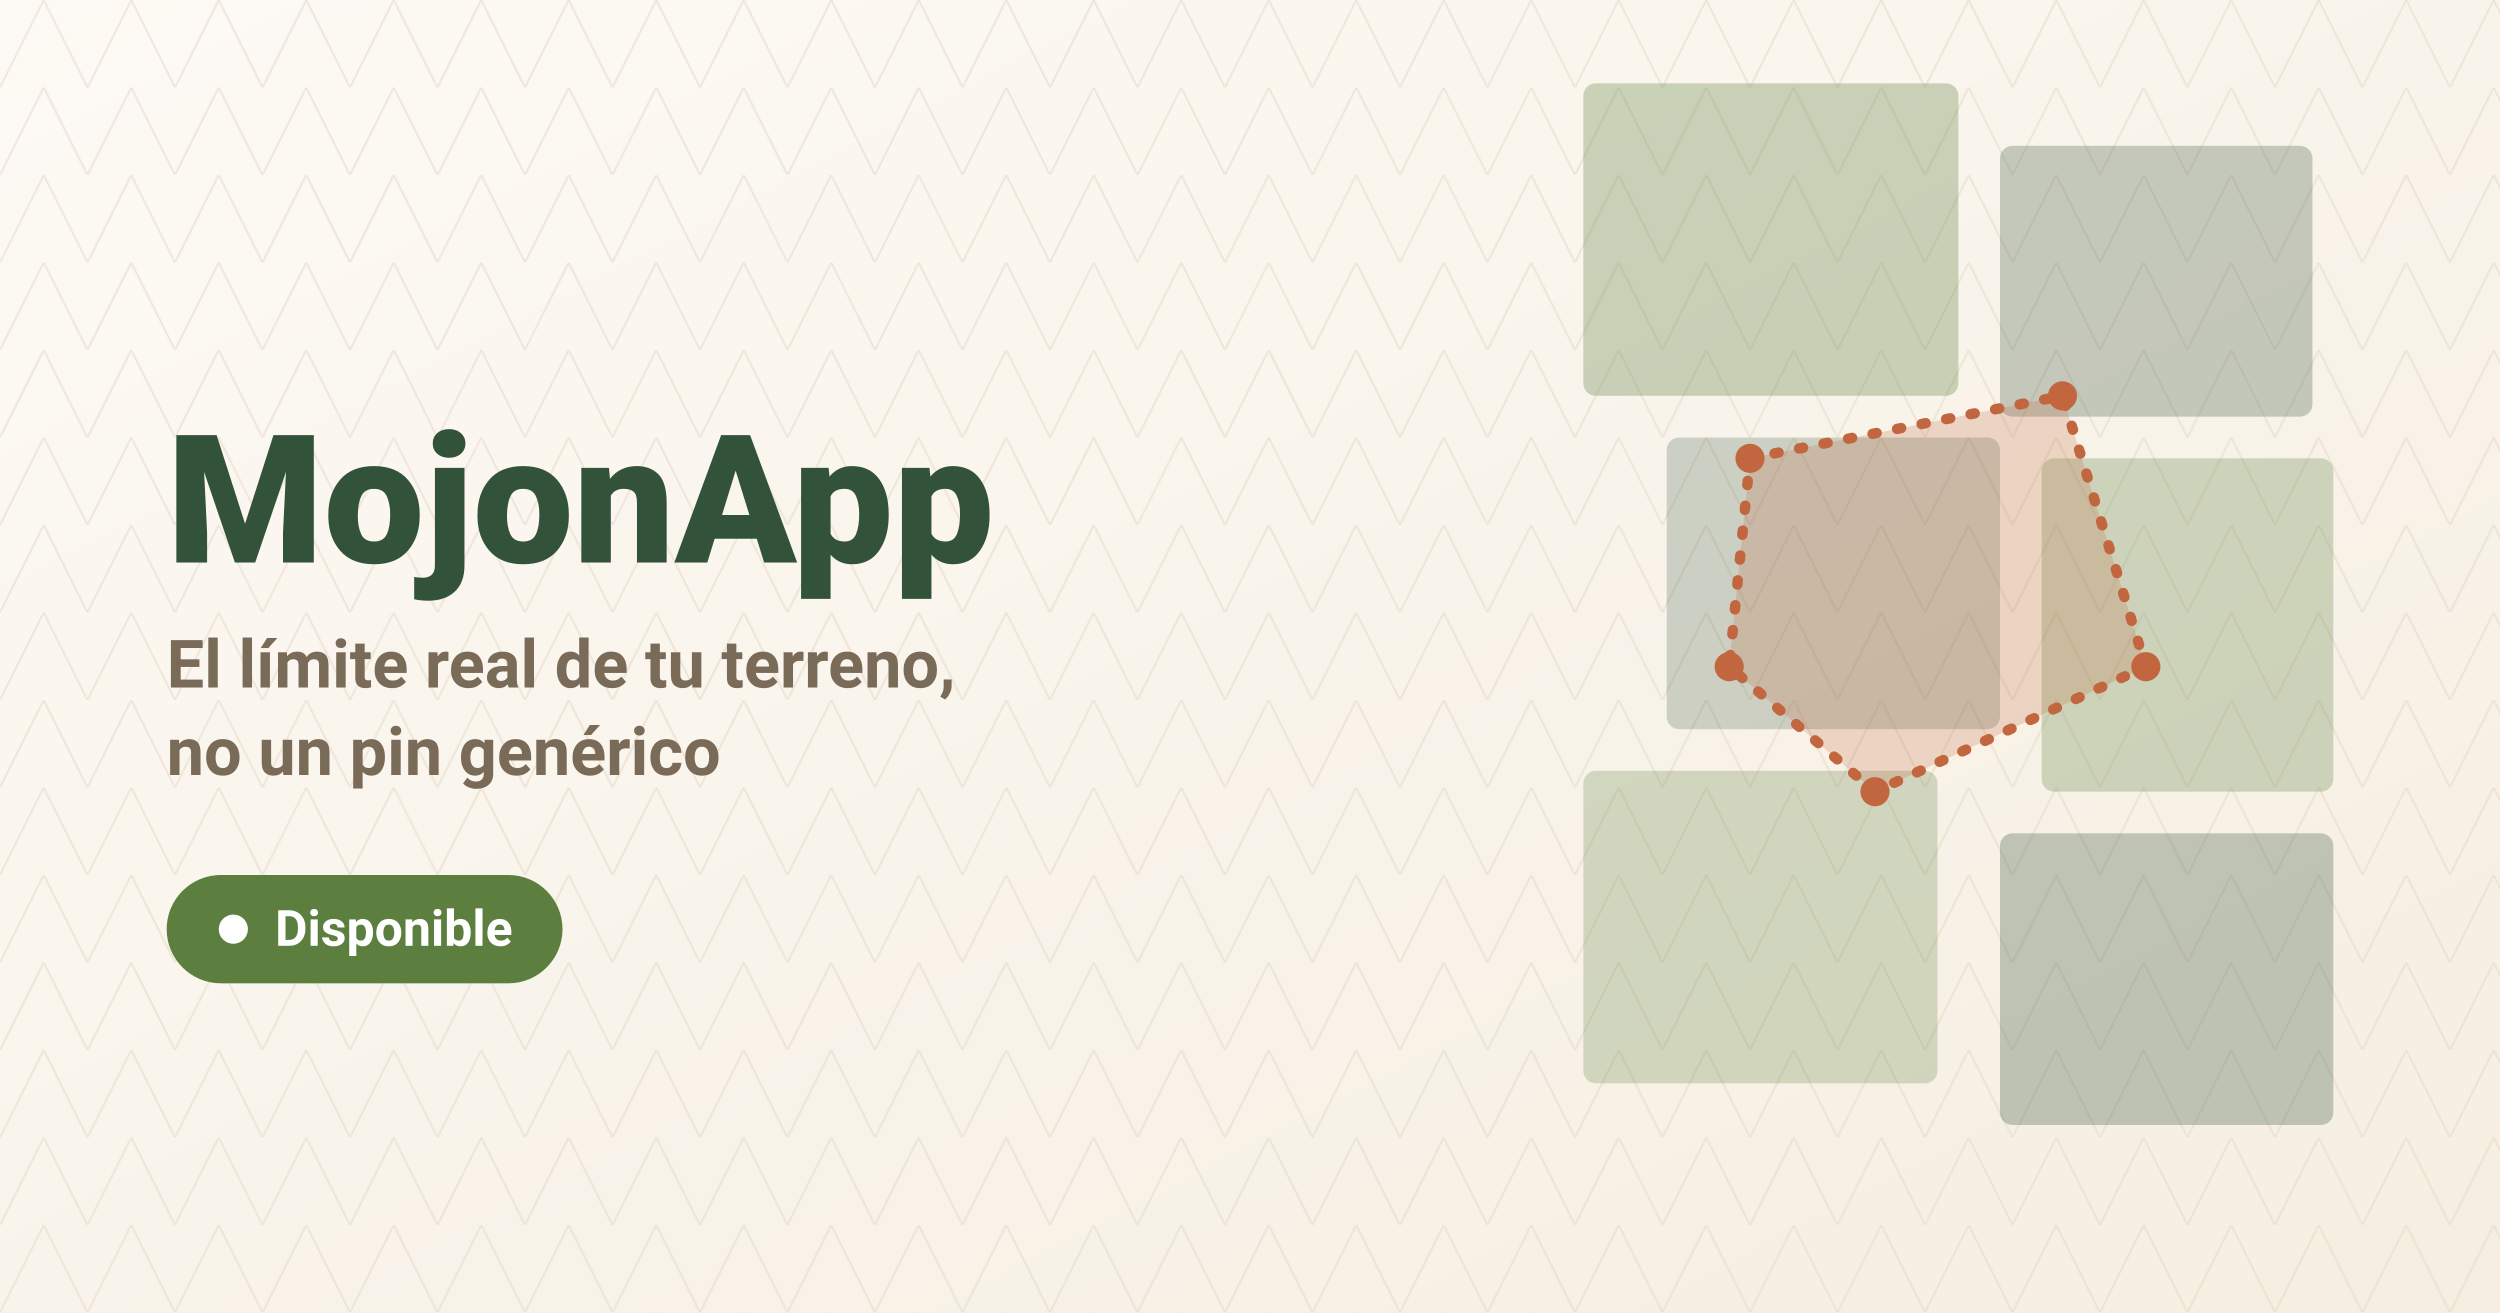
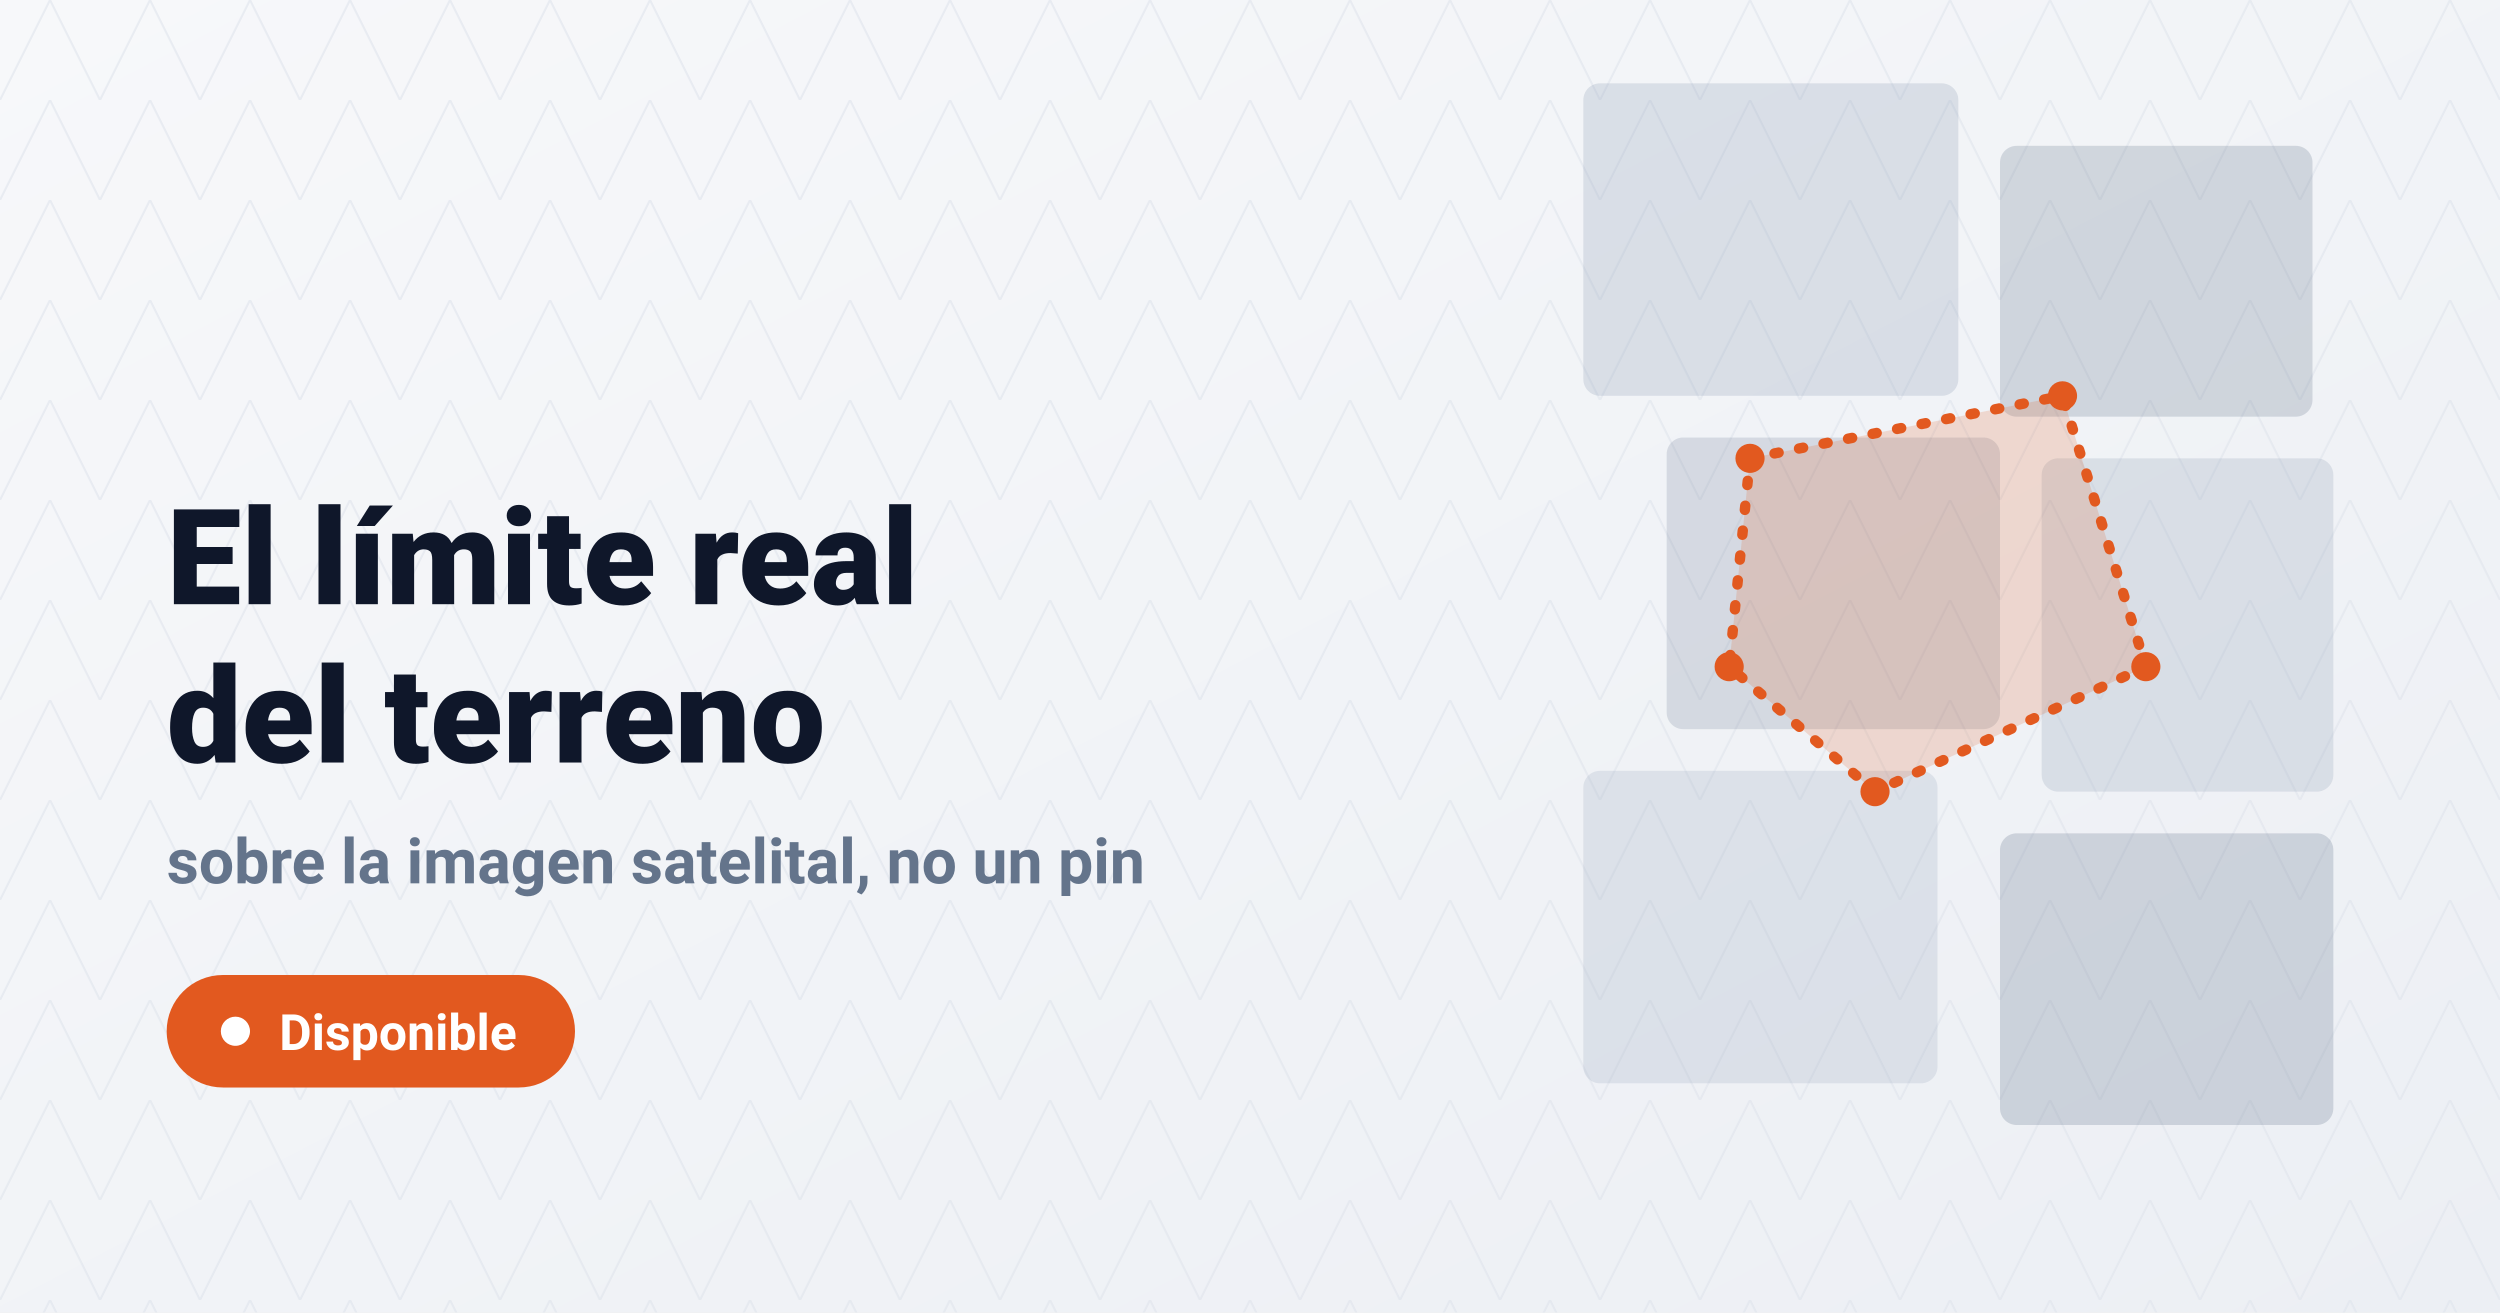
<svg xmlns="http://www.w3.org/2000/svg" width="1200" height="630" viewBox="0 0 1200 630">
  <defs>
    <linearGradient id="fondo" x1="0" y1="0" x2="1" y2="1">
-       <stop offset="0" stop-color="#fdfaf5" />
-       <stop offset="1" stop-color="#f5eee1" />
+       <stop offset="0" stop-color="#f7f8fa" />
+       <stop offset="1" stop-color="#eceff4" />
    </linearGradient>
-     <pattern id="pastoSutil" width="42" height="42" patternUnits="userSpaceOnUse">
-       <path d="M0 42 L21 0 L42 42" fill="none" stroke="#e4d7c3" stroke-width="1" opacity="0.5" />
+     <pattern id="tramaSutil" width="48" height="48" patternUnits="userSpaceOnUse">
+       <path d="M0 48 L24 0 L48 48" fill="none" stroke="#dfe4ec" stroke-width="1" opacity="0.6" />
    </pattern>
  </defs>
  <rect width="1200" height="630" fill="url(#fondo)" />
-   <rect width="1200" height="630" fill="url(#pastoSutil)" />
+   <rect width="1200" height="630" fill="url(#tramaSutil)" />
  <g opacity="0.9">
-     <rect x="760" y="40" width="180" height="150" rx="6" fill="#5c7f3f" opacity="0.35" />
-     <rect x="960" y="70" width="150" height="130" rx="6" fill="#33523a" opacity="0.3" />
-     <rect x="800" y="210" width="160" height="140" rx="6" fill="#33523a" opacity="0.25" />
-     <rect x="980" y="220" width="140" height="160" rx="6" fill="#5c7f3f" opacity="0.3" />
-     <rect x="760" y="370" width="170" height="150" rx="6" fill="#5c7f3f" opacity="0.28" />
-     <rect x="960" y="400" width="160" height="140" rx="6" fill="#33523a" opacity="0.32" />
+     <rect x="760" y="40" width="180" height="150" rx="8" fill="#94a3b8" opacity="0.30" />
+     <rect x="960" y="70" width="150" height="130" rx="8" fill="#64748b" opacity="0.26" />
+     <rect x="800" y="210" width="160" height="140" rx="8" fill="#64748b" opacity="0.22" />
+     <rect x="980" y="220" width="140" height="160" rx="8" fill="#94a3b8" opacity="0.28" />
+     <rect x="760" y="370" width="170" height="150" rx="8" fill="#94a3b8" opacity="0.24" />
+     <rect x="960" y="400" width="160" height="140" rx="8" fill="#64748b" opacity="0.28" />
  </g>
-   <polygon points="840,220 990,190 1030,320 900,380 830,320" fill="#c1663f" fill-opacity="0.22" stroke="#c1663f" stroke-width="5" stroke-dasharray="2 10" stroke-linecap="round" />
-   <g fill="#c1663f">
+   <polygon points="840,220 990,190 1030,320 900,380 830,320" fill="#e2591f" fill-opacity="0.18" stroke="#e2591f" stroke-width="5" stroke-dasharray="2 10" stroke-linecap="round" />
+   <g fill="#e2591f">
    <circle cx="840" cy="220" r="7" />
    <circle cx="990" cy="190" r="7" />
    <circle cx="1030" cy="320" r="7" />
    <circle cx="900" cy="380" r="7" />
    <circle cx="830" cy="320" r="7" />
  </g>
-   <text x="80" y="270" font-family="system-ui, -apple-system, Segoe UI, Roboto, sans-serif" font-size="86" font-weight="800" fill="#33523a">MojonApp</text>
-   <text x="80" y="330" font-family="system-ui, -apple-system, Segoe UI, Roboto, sans-serif" font-size="32" font-weight="600" fill="#7a6a58">El límite real de tu terreno,</text>
-   <text x="80" y="372" font-family="system-ui, -apple-system, Segoe UI, Roboto, sans-serif" font-size="32" font-weight="600" fill="#7a6a58">no un pin genérico</text>
-   <rect x="80" y="420" width="190" height="52" rx="26" fill="#5c7f3f" />
-   <circle cx="112" cy="446" r="7" fill="#fff" />
-   <text x="132" y="454" font-family="system-ui, -apple-system, Segoe UI, Roboto, sans-serif" font-size="24" font-weight="700" fill="#fff">Disponible</text>
+   <text x="80" y="290" font-family="system-ui, -apple-system, Segoe UI, Roboto, sans-serif" font-size="64" font-weight="800" fill="#0f172a">El límite real</text>
+   <text x="80" y="366" font-family="system-ui, -apple-system, Segoe UI, Roboto, sans-serif" font-size="64" font-weight="800" fill="#0f172a">del terreno</text>
+   <text x="80" y="424" font-family="system-ui, -apple-system, Segoe UI, Roboto, sans-serif" font-size="30" font-weight="600" fill="#64748b">sobre la imagen satelital, no un pin</text>
+   <rect x="80" y="468" width="196" height="54" rx="27" fill="#e2591f" />
+   <circle cx="113" cy="495" r="7" fill="#fff" />
+   <text x="134" y="504" font-family="system-ui, -apple-system, Segoe UI, Roboto, sans-serif" font-size="24" font-weight="700" fill="#fff">Disponible</text>
</svg>
